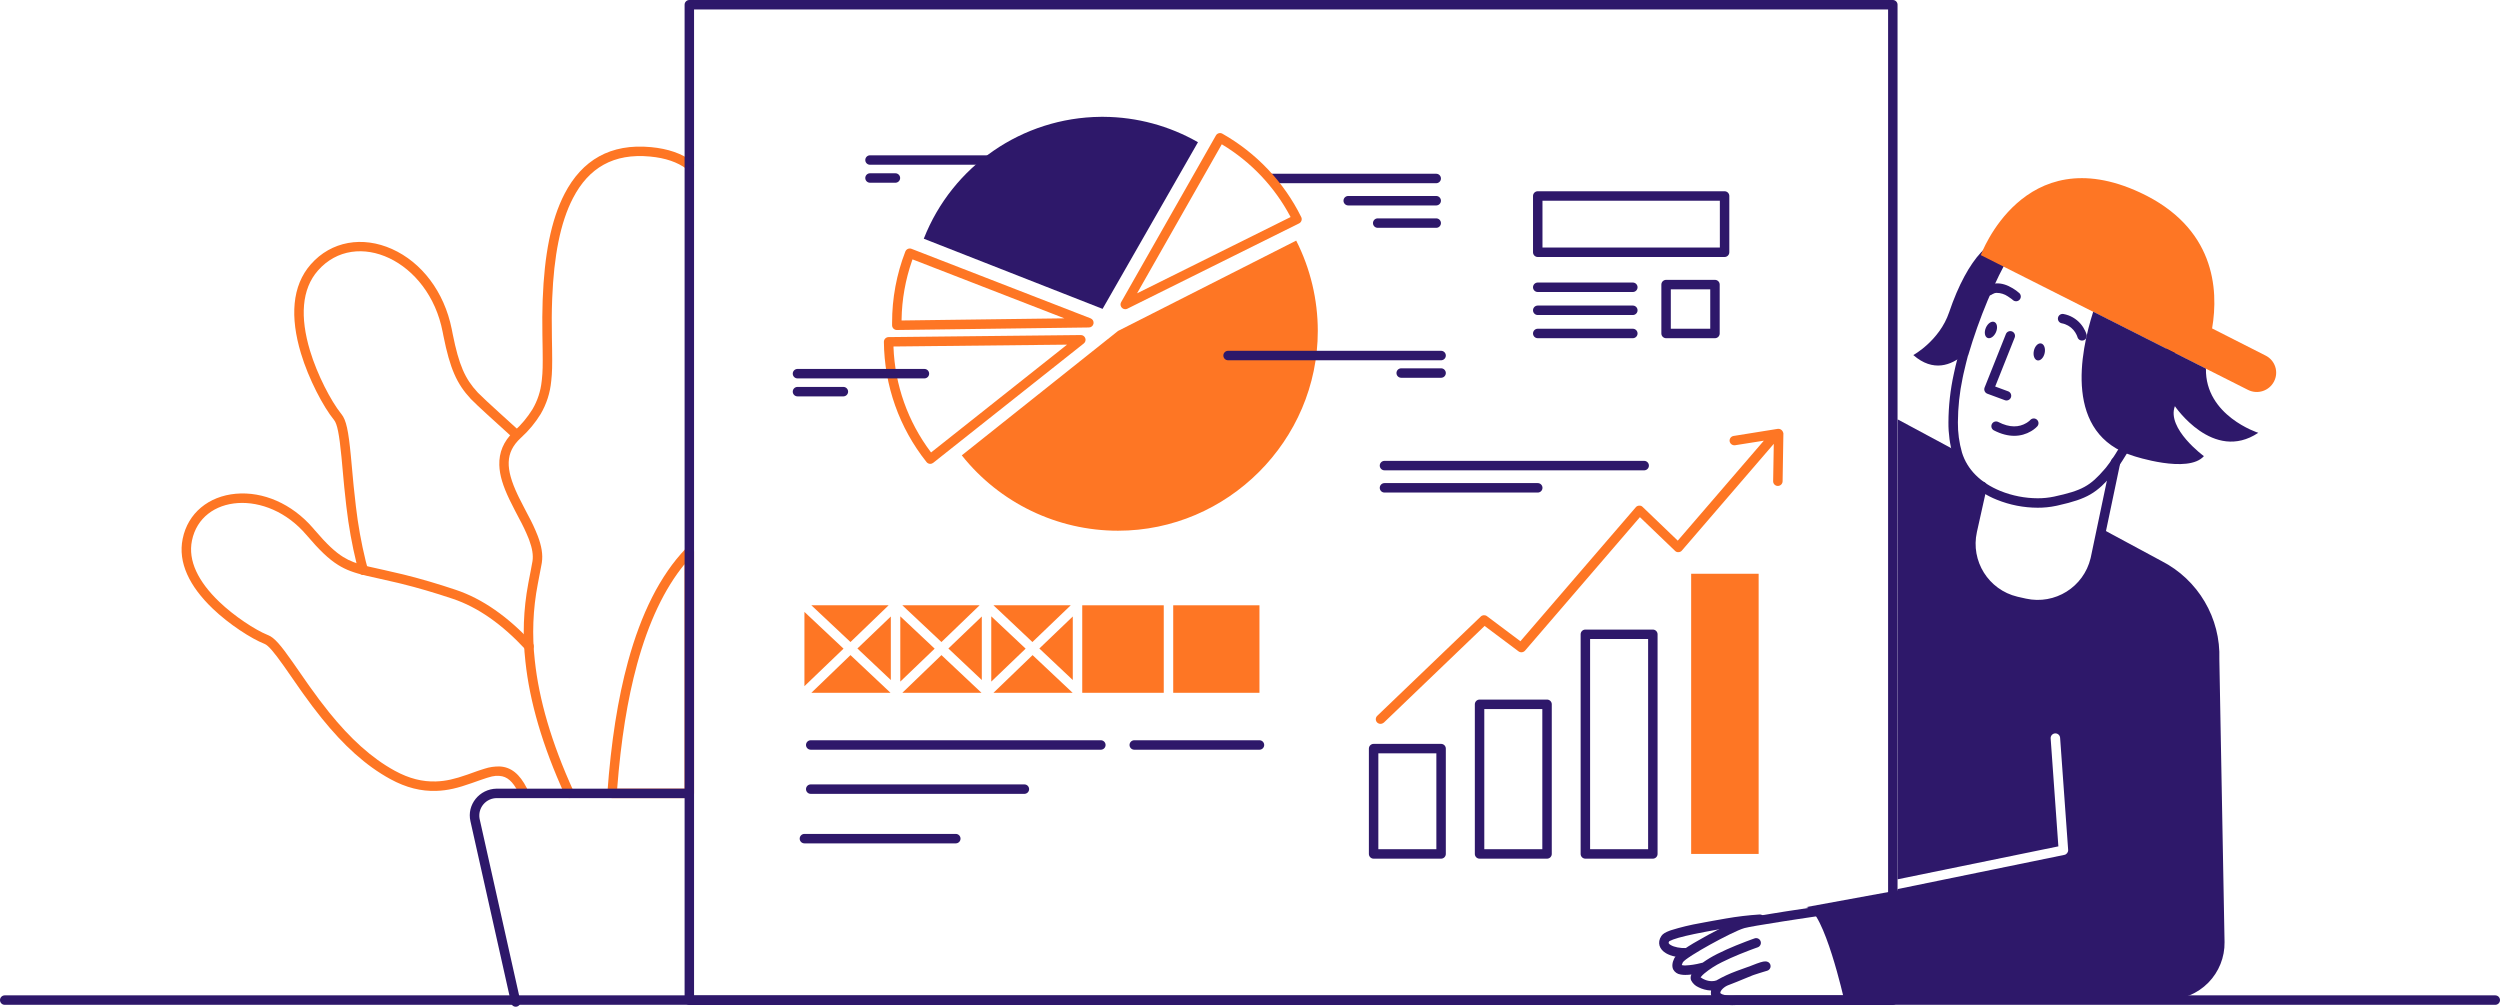
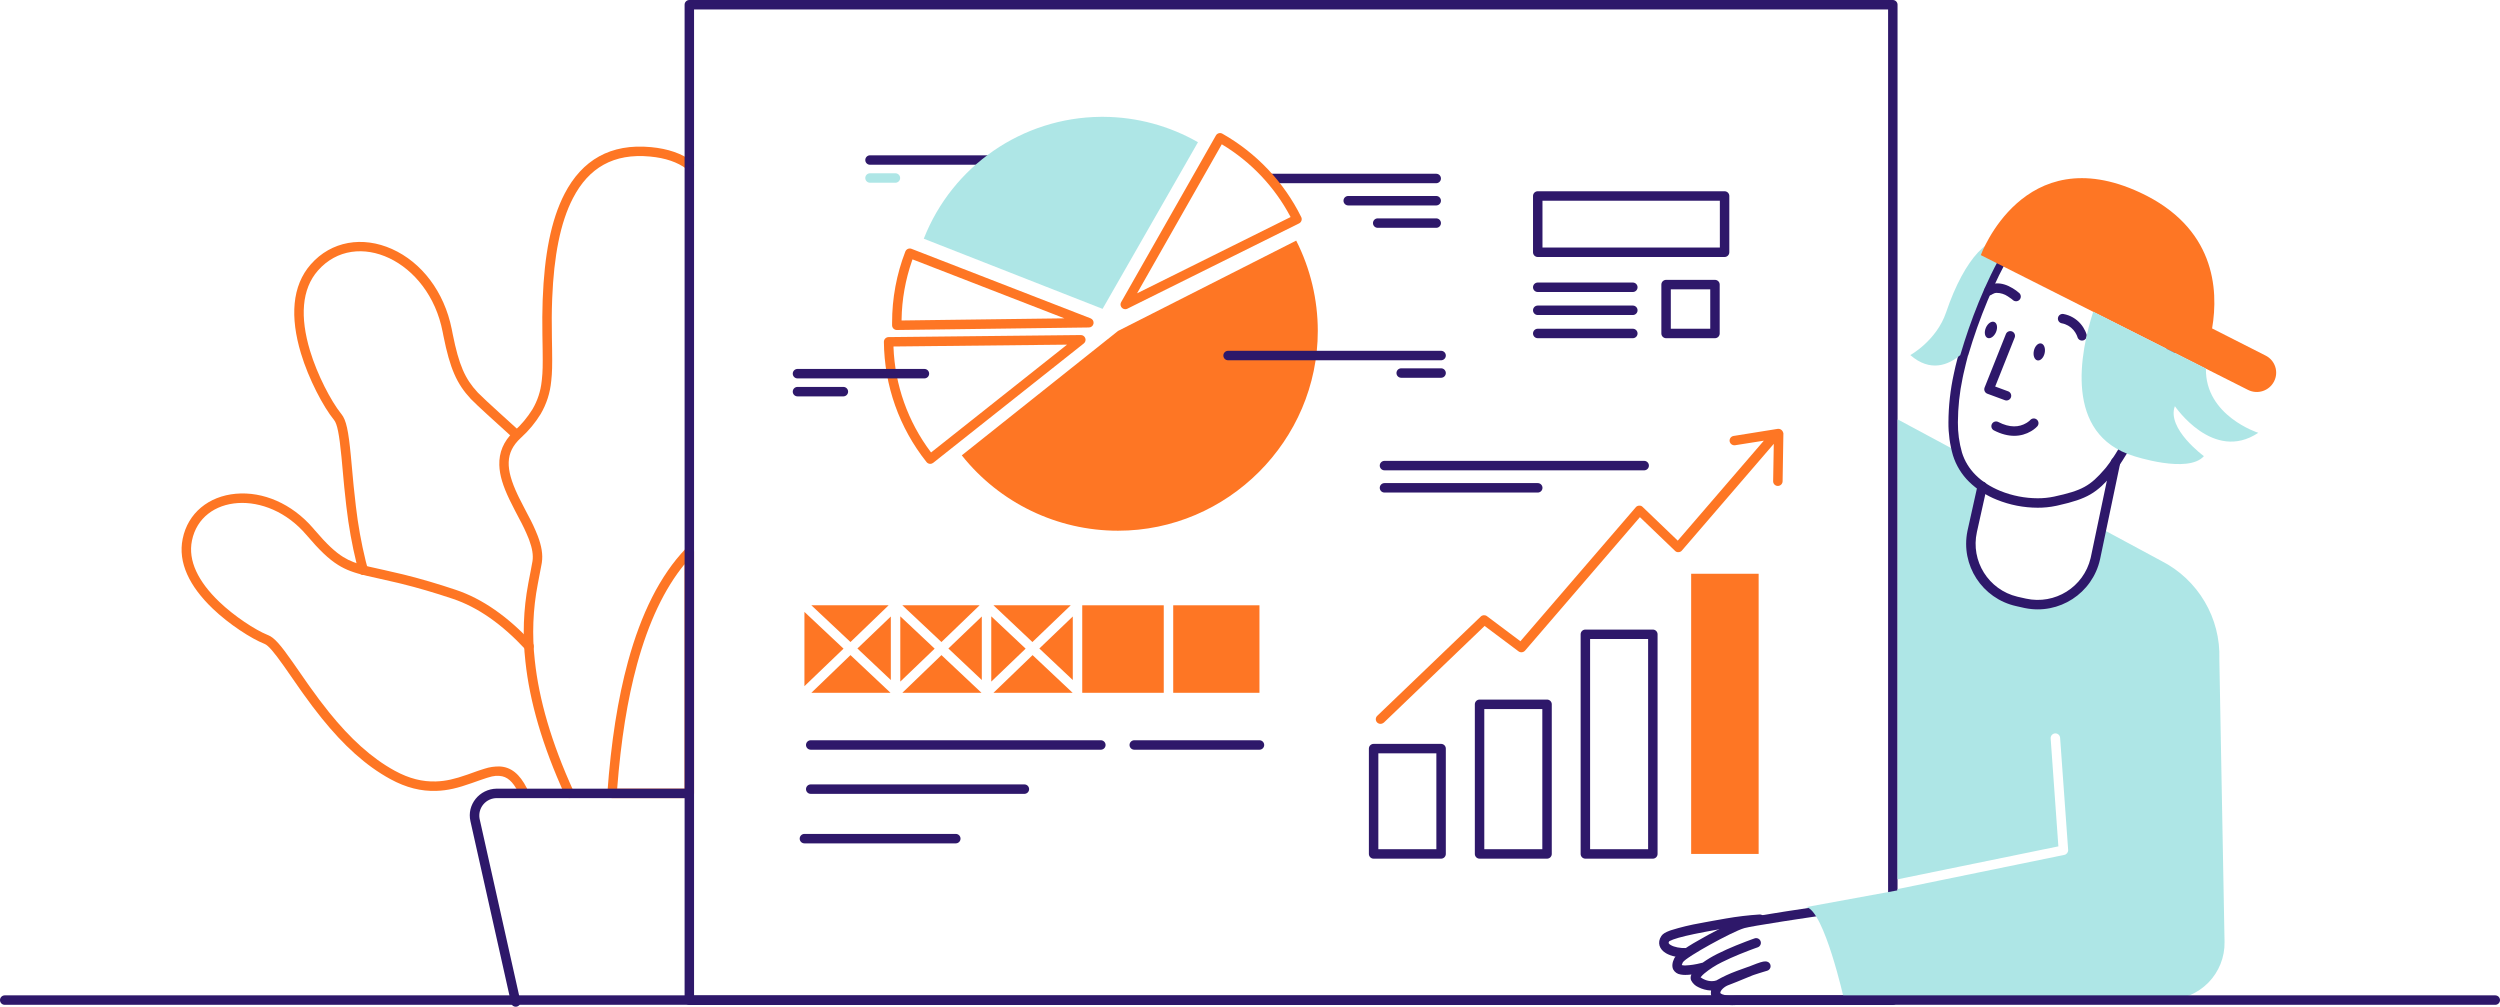
<svg xmlns="http://www.w3.org/2000/svg" viewBox="0 0 1585.6 638.5">
  <g id="graphs_and_statistics_outline_II" data-name="graphs and statistics/outline_II" transform="translate(2.6 2.6)">
    <g id="graphs_and_statistics_outline_II-2" data-name="graphs and statistics/outline_II">
      <g id="graphs_and_statistics_outline_II-3" data-name="graphs and statistics_outline_II">
        <g id="flower_1_" transform="translate(115 93)">
          <g id="leaves_1_">
            <g id="leaf_IV_1_" transform="translate(72 60)">
              <path id="Path" d="M10.529,14.177C23.51-.563,43.377-3.859,62.046,4.522,80.732,12.911,95.118,31.493,99.884,55.27l.472,2.411.164.822c3.947,19.6,7.747,28.251,15.8,36.919l.28.3c4.264,4.432,22.753,20.943,25.431,23.452a3,3,0,1,1-4.1,4.378l-2.583-2.357c-6.035-5.469-19.816-17.872-23.284-21.539l-.137-.146c-8.906-9.586-13.139-19.224-17.287-39.818q-.251-1.247-.505-2.565c-8.709-45.49-55.049-66.293-79.1-38.981C4.647,29.933,3.6,47.719,10,68.969c4.613,15.316,13.293,31.91,19.623,39.848l.282.35c3.119,3.835,4.464,10.639,6,26.487l1.477,16.056.314,3.253c.451,4.577.9,8.666,1.394,12.706a282.075,282.075,0,0,0,6.21,34.616q.658,2.617,1.37,5.167a3,3,0,1,1-5.779,1.615q-.734-2.626-1.41-5.319A287.893,287.893,0,0,1,33.134,168.4l-.229-1.893c-.413-3.482-.795-7.042-1.18-10.951l-.4-4.19c-.339-3.644-1.077-11.822-1.225-13.4l-.164-1.722c-1.384-14.24-2.661-20.81-4.679-23.291-6.851-8.4-16.091-25.966-21-42.255C-2.679,47.67-1.514,27.851,10.529,14.177Z" transform="translate(-2.98 -2.159)" fill="#fe7624" />
            </g>
            <g id="leaf_II_1_" transform="translate(0 220)">
              <path id="Path-2" data-name="Path" d="M34.433.191C51.6-1.342,69.878,6.4,83.3,21.906l1.3,1.518c7.505,8.741,12.78,13.7,17.923,16.892,4.256,2.644,8.529,4.225,15.686,5.954l1.029.242c2.6.586,15.466,3.429,20.74,4.721l2.185.542c9.852,2.473,20.012,5.432,31.624,9.321C191,66.833,207.176,78.333,222.537,94.9a3,3,0,1,1-4.4,4.079c-14.726-15.884-30.1-26.809-46.253-32.195-11.891-3.982-22.217-6.971-32.26-9.461l-2.695-.654c-6.355-1.505-18.525-4.187-19.487-4.415-8.109-1.925-13.063-3.723-18.087-6.844C93.381,41.7,87.5,36.1,79.152,26.284,54.177-3.1,12.516.622,6.576,29.946,3.969,42.613,10.529,55.9,23.9,68.726,33.543,77.97,46.645,86.5,54.44,89.691l.392.158c4.013,1.572,7.906,6.125,15.681,17.221l9.01,12.948,1.62,2.3c4.366,6.145,8.33,11.44,12.4,16.482,13.414,16.619,26.887,29.011,41.737,37.111,9.1,4.982,17.588,7.025,26.045,6.749,6.346-.207,11.949-1.534,19.916-4.321l5.895-2.108,1.4-.488c1.333-.457,2.474-.825,3.573-1.147a28.826,28.826,0,0,1,9.735-1.434c7.08.387,12.572,4.711,17.172,13.827a3,3,0,1,1-5.357,2.7c-3.638-7.21-7.3-10.172-11.882-10.522l-.541-.031c-3.041-.146-4.588.161-12.359,2.87l-4.9,1.728c-8.892,3.151-15.167,4.682-22.455,4.92-9.534.311-19.088-1.988-29.119-7.481-15.639-8.53-29.662-21.427-43.528-38.607-3.911-4.845-7.714-9.9-11.843-15.683l-1.848-2.608-9.57-13.747-.945-1.342c-6.163-8.708-9.641-12.733-11.918-13.71l-.113-.046c-8.482-3.35-22.526-12.44-32.887-22.375C5.042,58.956-2.412,43.853.7,28.746,4,12.429,17.211,1.728,34.433.191Z" transform="translate(-2.437 -2.641)" fill="#fe7624" />
            </g>
            <path id="Path-3" data-name="Path" d="M41.4,29.935C52.489,8.562,70.505-2.093,96.208.341c10.826,1.012,19.489,4.041,26.114,8.982a3,3,0,1,1-3.587,4.81c-5.686-4.24-13.3-6.9-23.089-7.818C72.462,4.12,56.725,13.426,46.729,32.7c-8.09,15.6-12.083,36.853-13.161,63.38l-.042,1.064c-.3,7.931-.315,14.223-.152,24.33l.125,7.616c.141,10.032.035,14.249-.539,19.418l-.031.273a50.385,50.385,0,0,1-6.7,20.856A68.8,68.8,0,0,1,14.07,184.362l-.594.559c-9.8,9.15-9.6,19.453-1.84,35.9l.78,1.625c.96,1.969,2,4,3.629,7.109l2.349,4.5a111.528,111.528,0,0,1,6,12.879c2.415,6.352,3.36,11.8,2.6,16.844l-.148.9c-.582,3.348-2.239,11.714-2.415,12.67a160.322,160.322,0,0,0-1.89,48.686c2.612,24.435,10.383,51.778,24.617,82.954a3,3,0,1,1-5.458,2.492c-14.494-31.746-22.441-59.711-25.125-84.808a165.812,165.812,0,0,1,1.773-49.4l.27-1.464c.444-2.309,2.144-10.918,2.445-12.918.563-3.741-.144-8.048-2.071-13.274l-.38-1a117.438,117.438,0,0,0-6-12.676l-2.764-5.291c-1.447-2.783-2.4-4.683-3.384-6.733C2.351,215.3.2,208.51.013,201.977-.215,194.028,2.634,187.008,9,180.895l.379-.359a63.962,63.962,0,0,0,11.684-13.96,44.021,44.021,0,0,0,5.819-17.764l.141-1.222c.515-4.755.61-8.865.474-18.507l-.158-9.816c-.118-8.409-.092-14.235.146-21.123l.044-1.227C28.575,69.084,32.708,46.7,41.4,29.935Z" transform="translate(199.071 -2.628)" fill="#fe7624" />
            <path id="Path-4" data-name="Path" d="M52,159.306H3a3,3,0,0,1-2.993-3.217C2.371,123.569,6.652,96.31,13.094,72.752c2.084-7.62,4.417-14.9,6.935-21.63a189.574,189.574,0,0,1,8.388-19.245,145.007,145.007,0,0,1,9.911-16.763A114.894,114.894,0,0,1,49.834.931,2.952,2.952,0,0,1,51.977,0,2.986,2.986,0,0,1,55,3.006v153.3A3,3,0,0,1,52,159.306Zm-3-148.4-.128.156C36.231,26.5,26.14,47.792,18.881,74.335c-6.125,22.4-10.259,48.192-12.638,78.849l-.009.122H49Z" transform="translate(267.6 251.294)" fill="#fe7624" />
          </g>
          <path id="pot_2_" d="M138.353,0a3,3,0,0,1,.176,5.995L138.353,6h-121A11.074,11.074,0,0,0,6.223,19.079L32.081,134.645a3,3,0,0,1-5.812,1.481l-.043-.171L.429,20.672C-1.986,10.165,6.095.2,17.021,0l.332,0Z" transform="translate(180.347 404.6)" fill="#2e186a" />
        </g>
        <g id="whiteboard_2_" transform="translate(434)">
          <path id="shape_15_" d="M766.3,637.4H3a3,3,0,0,1-3-3V3A3,3,0,0,1,3,0H766.3a3,3,0,0,1,3,3V634.4A3,3,0,0,1,766.3,637.4ZM6,6V631.4H763.3V6Z" transform="translate(-2.4 -2.6)" fill="#2e186a" />
          <g id="graph_5_" transform="translate(434 269)">
            <path id="Rectangle" d="M45.8,72.8H3a3,3,0,0,1-3-3V3A3,3,0,0,1,3,0H45.8a3,3,0,0,1,3,3V69.8A3,3,0,0,1,45.8,72.8ZM6,6V66.8H42.8V6Z" transform="translate(-2.4 200.2)" fill="#2e186a" />
            <path id="Rectangle-2" data-name="Rectangle" d="M45.8,100.9H3a3,3,0,0,1-3-3V3A3,3,0,0,1,3,0H45.8a3,3,0,0,1,3,3V97.9A3,3,0,0,1,45.8,100.9ZM6,6V94.9H42.8V6Z" transform="translate(64.8 172.1)" fill="#2e186a" />
            <path id="Rectangle-3" data-name="Rectangle" d="M45.8,145.3H3a3,3,0,0,1-3-3V3A3,3,0,0,1,3,0H45.8a3,3,0,0,1,3,3V142.3A3,3,0,0,1,45.8,145.3ZM6,6H6V139.3H42.8V6H6Z" transform="translate(131.9 127.7)" fill="#2e186a" />
            <rect id="Rectangle-4" data-name="Rectangle" width="42.8" height="177.7" transform="translate(202 92.3)" fill="#fe7624" />
            <path id="arrow_1_" d="M257.313.725a3.1,3.1,0,0,0-2.4-.7l-28,4.5a3.011,3.011,0,0,0-2.5,3.4,3.09,3.09,0,0,0,3.4,2.5l18.3-2.9-54.6,63.4-22.3-21.4a2.651,2.651,0,0,0-2.2-.8,2.814,2.814,0,0,0-2.1,1l-73.2,85-21.2-15.9a3.028,3.028,0,0,0-3.9.2l-65.7,63a2.988,2.988,0,0,0-.1,4.2,3.1,3.1,0,0,0,2.2.9,3.439,3.439,0,0,0,2.1-.8l63.9-61.3,21.5,16.1a3.077,3.077,0,0,0,4.1-.4l72.9-84.7,22.3,21.4a2.651,2.651,0,0,0,2.2.8,2.814,2.814,0,0,0,2.1-1l58.3-67.7-.4,23.7a2.946,2.946,0,0,0,3,3h0a3.009,3.009,0,0,0,3-3l.5-30.3A3.738,3.738,0,0,0,257.313.725Z" transform="translate(1.987 0.375)" fill="#fe7624" />
          </g>
          <g id="layout_II_1_" transform="translate(73 381)">
            <g id="lines_8_" transform="translate(0 88)">
              <path id="Path-5" data-name="Path" d="M187,0a3,3,0,0,1,.176,5.995L187,6H3A3,3,0,0,1,2.824.005L3,0Z" transform="translate(1.6 -2.1)" fill="#2e186a" />
              <path id="Path-6" data-name="Path" d="M138.5,0a3,3,0,0,1,.176,5.995L138.5,6H3A3,3,0,0,1,2.824.005L3,0Z" transform="translate(1.6 25.9)" fill="#2e186a" />
              <path id="Path-7" data-name="Path" d="M99,0a3,3,0,0,1,.176,5.995L99,6H3A3,3,0,0,1,2.824.005L3,0Z" transform="translate(-2.4 57.3)" fill="#2e186a" />
              <path id="Path-8" data-name="Path" d="M82.4,0a3,3,0,0,1,.176,5.995L82.4,6H3A3,3,0,0,1,2.824.005L3,0Z" transform="translate(206.8 -2.1)" fill="#2e186a" />
            </g>
            <g id="oragne_bar">
              <path id="Path-9" data-name="Path" d="M0,20.3l21.2,20V0Z" transform="translate(91.9 7.4)" fill="#fe7624" />
              <path id="Path-10" data-name="Path" d="M0,41.4,21.8,20.5,0,0Z" transform="translate(61.4 7.3)" fill="#fe7624" />
              <path id="Path-11" data-name="Path" d="M49,0H0L24.7,23.3Z" transform="translate(120.5 0.3)" fill="#fe7624" />
              <path id="Path-12" data-name="Path" d="M24.8,0,0,23.9H50.2Z" transform="translate(62.7 31.9)" fill="#fe7624" />
              <path id="Path-13" data-name="Path" d="M0,41.4,21.8,20.5,0,0Z" transform="translate(119.1 7.3)" fill="#fe7624" />
              <path id="Path-14" data-name="Path" d="M0,0V47.1L24.8,23.3Z" transform="translate(0.6 4.5)" fill="#fe7624" />
              <path id="Path-15" data-name="Path" d="M24.8,0,0,23.9H50.2Z" transform="translate(5 31.9)" fill="#fe7624" />
              <path id="Path-16" data-name="Path" d="M49,0H0L24.8,23.3Z" transform="translate(5 0.3)" fill="#fe7624" />
              <path id="Path-17" data-name="Path" d="M21.2,40.3V0L0,20.3Z" transform="translate(149.6 7.4)" fill="#fe7624" />
              <path id="Path-18" data-name="Path" d="M0,20.3l21.2,20V0Z" transform="translate(34.2 7.4)" fill="#fe7624" />
              <path id="Path-19" data-name="Path" d="M24.8,0,0,23.9H50.2Z" transform="translate(120.5 31.9)" fill="#fe7624" />
              <path id="Path-20" data-name="Path" d="M49,0H0L24.8,23.3Z" transform="translate(62.7 0.3)" fill="#fe7624" />
              <path id="Path-21" data-name="Path" d="M51.7,0H0V55.5H51.7Z" transform="translate(176.8 0.3)" fill="#fe7624" />
              <path id="Path-22" data-name="Path" d="M54.7,0H0V55.5H54.7Z" transform="translate(234.5 0.3)" fill="#fe7624" />
              <path id="Path-23" data-name="Path" d="M.4.45c.1.1.1.1.2.1V.45Z" transform="translate(170.2 55.35)" fill="#fe7624" />
            </g>
          </g>
          <g id="layout_3_" transform="translate(538 121)">
            <path id="Rectangle-5" data-name="Rectangle" d="M34,37H3a3,3,0,0,1-3-3V3A3,3,0,0,1,3,0H34a3,3,0,0,1,3,3V34A3,3,0,0,1,34,37ZM6,6V31H31V6Z" transform="translate(79.1 53.9)" fill="#2e186a" />
            <path id="Rectangle-6" data-name="Rectangle" d="M121.5,41.7H3a3,3,0,0,1-3-3V3A3,3,0,0,1,3,0H121.5a3,3,0,0,1,3,3V38.7A3,3,0,0,1,121.5,41.7ZM6,6V35.7H118.5V6Z" transform="translate(-2.3 -2.3)" fill="#2e186a" />
            <path id="Path-24" data-name="Path" d="M63.3,0a3,3,0,0,1,.176,5.995L63.3,6H3A3,3,0,0,1,2.824.005L3,0Z" transform="translate(-2.3 84.9)" fill="#2e186a" />
            <path id="Path-25" data-name="Path" d="M63.3,0a3,3,0,0,1,.176,5.995L63.3,6H3A3,3,0,0,1,2.824.005L3,0Z" transform="translate(-2.3 70.2)" fill="#2e186a" />
            <path id="Path-26" data-name="Path" d="M63.3,0a3,3,0,0,1,.176,5.995L63.3,6H3A3,3,0,0,1,2.824.005L3,0Z" transform="translate(-2.3 55.6)" fill="#2e186a" />
          </g>
          <g id="lines_7_" transform="translate(441 292)">
            <path id="Path-27" data-name="Path" d="M167.7,0a3,3,0,0,1,.176,5.995L167.7,6H3A3,3,0,0,1,2.824.005L3,0Z" transform="translate(-2.5 -2.3)" fill="#2e186a" />
            <path id="Path-28" data-name="Path" d="M100.2,0a3,3,0,0,1,.176,5.995L100.2,6H3A3,3,0,0,1,2.824.005L3,0Z" transform="translate(-2.5 11.8)" fill="#2e186a" />
          </g>
          <g id="circle_graph_4_" transform="translate(69 71)">
            <path id="Path-29" data-name="Path" d="M99.1,57.3,212.1,0a126.927,126.927,0,0,1,13.7,57.3c0,69.5-57.2,126.7-126.7,126.7A126.586,126.586,0,0,1,0,136.2Z" transform="translate(104.4 79)" fill="#fe7624" />
            <path id="Path-30" data-name="Path" d="M107.7,0a3,3,0,0,1,.176,5.995L107.7,6H3A3,3,0,0,1,2.824.005L3,0Z" transform="translate(297.6 36.6)" fill="#2e186a" />
            <path id="Path-31" data-name="Path" d="M58.8,0a3,3,0,0,1,.176,5.995L58.8,6H3A3,3,0,0,1,2.824.005L3,0Z" transform="translate(346.5 50.7)" fill="#2e186a" />
            <path id="Path-32" data-name="Path" d="M40.1,0a3,3,0,0,1,.176,5.995L40.1,6H3A3,3,0,0,1,2.824.005L3,0Z" transform="translate(365.2 64.9)" fill="#2e186a" />
            <path id="Path-33" data-name="Path" d="M138.1,0a3,3,0,0,1,.176,5.995L138.1,6H3A3,3,0,0,1,2.824.005L3,0Z" transform="translate(270.3 148.9)" fill="#2e186a" />
            <path id="Path-34" data-name="Path" d="M28.3,0a3,3,0,0,1,.176,5.995L28.3,6H3A3,3,0,0,1,2.824.005L3,0Z" transform="translate(380.1 160)" fill="#2e186a" />
            <g id="Group" transform="translate(46 27)">
              <path id="Path-35" data-name="Path" d="M83.5,0a3,3,0,0,1,.176,5.995L83.5,6H3A3,3,0,0,1,2.824.005L3,0Z" transform="translate(-2.8 -2.1)" fill="#2e186a" />
-               <path id="Path-36" data-name="Path" d="M19.1,0a3,3,0,0,1,.176,5.995L19.1,6H3A3,3,0,0,1,2.824.005L3,0Z" transform="translate(-2.8 9.3)" fill="#2e186a" />
+               <path id="Path-36" data-name="Path" d="M19.1,0a3,3,0,0,1,.176,5.995L19.1,6H3A3,3,0,0,1,2.824.005L3,0Z" transform="translate(-2.8 9.3)" fill="#AEE6E6" />
            </g>
            <path id="Path-37" data-name="Path" d="M29.4,81.7h0a2.986,2.986,0,0,1-2.35-1.133A124.147,124.147,0,0,1,0,4.332,3,3,0,0,1,2.968,1.3L124.868,0h.036a2.963,2.963,0,0,1,2.83,2.015,2.934,2.934,0,0,1-.97,3.337l-95.5,75.7A2.968,2.968,0,0,1,29.4,81.7ZM116.169,6.092,6.07,7.267l.016.444a117.947,117.947,0,0,0,23.6,66.447l.233.307Z" transform="translate(55 138.9)" fill="#fe7624" />
            <path id="Path-38" data-name="Path" d="M3,51.7a3,3,0,0,1-3-3V47.1A124.721,124.721,0,0,1,8.4,1.919,3.018,3.018,0,0,1,11.2,0a2.988,2.988,0,0,1,1.085.2l113.6,44.1a3,3,0,0,1-1.047,5.8L3.039,51.7ZM12.949,6.9l-.327.924A118.84,118.84,0,0,0,6.017,45.067l-.007.593,103.3-1.357Z" transform="translate(60.2 83.999)" fill="#fe7624" />
            <path id="Path-39" data-name="Path" d="M3,111.715A3.03,3.03,0,0,1,.4,110.186a2.911,2.911,0,0,1,0-2.968l60.1-105.7A3,3,0,0,1,64.594.391a124.111,124.111,0,0,1,29,22.711,123.093,123.093,0,0,1,21.013,30.172,3.005,3.005,0,0,1-1.356,4.013l-108.9,54.1A3.021,3.021,0,0,1,3,111.715ZM64.222,7.121,10.477,101.643l97.389-48.382-.189-.359a117.828,117.828,0,0,0-43.1-45.568Z" transform="translate(205.085 10.799)" fill="#fe7624" />
-             <path id="Path-40" data-name="Path" d="M173.9,16.1A121.894,121.894,0,0,0,114.2,0h-2A121.762,121.762,0,0,0,0,77.3l113.4,44.5Z" transform="translate(80.3 0.5)" fill="#2e186a" />
+             <path id="Path-40" data-name="Path" d="M173.9,16.1A121.894,121.894,0,0,0,114.2,0h-2A121.762,121.762,0,0,0,0,77.3l113.4,44.5Z" transform="translate(80.3 0.5)" fill="#AEE6E6" />
            <path id="Path-41" data-name="Path" d="M83.5,0a3,3,0,0,1,.176,5.995L83.5,6H3A3,3,0,0,1,2.824.005L3,0Z" transform="translate(-2.8 160.4)" fill="#2e186a" />
            <path id="Path-42" data-name="Path" d="M32.1,0a3,3,0,0,1,.176,5.995L32.1,6H3A3,3,0,0,1,2.824.005L3,0Z" transform="translate(-2.8 171.8)" fill="#2e186a" />
          </g>
        </g>
        <g id="man_7_" transform="translate(1052 110)">
          <g id="hand_II_7_" transform="translate(0 463)">
            <path id="Path-43" data-name="Path" d="M63.732.006a3,3,0,0,1,.374,5.988A188.984,188.984,0,0,0,44.926,8.2l-8.46,1.486-3.665.661c-.927.17-1.82.335-2.69.5l-1.291.244c-9.329,1.775-16.028,3.342-19.927,4.78A15.449,15.449,0,0,0,6.77,16.8c-.121.068-.224.131-.306.186l-.119.084c-.586.946-.407,1.444.921,2.254l.172.1c2.148,1.263,5.839,2.008,9.676,1.875a3,3,0,1,1,.207,6c-4.894.169-9.692-.8-12.924-2.7C.115,22.08-1.36,17.848,1.412,13.653c.941-1.432,2.674-2.406,5.4-3.413l.619-.222A147.572,147.572,0,0,1,26.369,5.449L29,4.948c1.539-.289,3.143-.583,4.883-.9L42.4,2.545A194.988,194.988,0,0,1,63.732.006Z" transform="translate(-2.319 4.4)" fill="#2e186a" />
            <path id="Path-44" data-name="Path" d="M37.843,64.487c-4.187,0-7.469-.641-9.756-1.906a6.488,6.488,0,0,1-3.66-5.665l-.005-.24a7.115,7.115,0,0,1,.109-1.283l.033-.175-.284-.012A19.194,19.194,0,0,1,16.451,53.1a9.379,9.379,0,0,1-4.606-4.454l-.069-.194a4.6,4.6,0,0,1,.282-3.316l.032-.074-.2.026a30.727,30.727,0,0,1-3.679.25A15.41,15.41,0,0,1,5.354,45.1L5.1,45.045A6.2,6.2,0,0,1,.537,41.86c-.9-1.876-.655-4.39.69-7.079,1.4-2.865,7.819-7.353,20.192-14.125l1.86-1.01c8.507-4.577,16.819-8.528,20.215-9.608l.59-.176C46.851,9.09,55.754,7.545,71.3,5.139l3.322-.511c4.2-.643,8.7-1.323,13.4-2.021L99.971.846,105.6.031a3,3,0,0,1,3.3,2.094l.047.171,14.1,58.4a3,3,0,0,1-2.741,3.7l-.175.005h-79.5l-.342.02C39.442,64.464,38.622,64.487,37.843,64.487ZM58.91,36.754a4.777,4.777,0,0,1,.991.1l.085.019a3,3,0,0,1,.158,5.81l-.87.254-1.6.481c-.8.243-1.526.469-2.233.691l-.592.187c-.924.294-1.817.583-2.652.859L51.17,45.5l-3.256,1.324L41.03,49.654c-2.079.846-3.417,1.372-4.769,1.876l-.537.2c-2.951,1.047-5.314,3.535-5.3,4.9,0,.288.2.563,1.135.971a16.482,16.482,0,0,0,6.149.9c.687,0,1.418-.02,2.175-.06l.454-.026.186-.006H116.31L103.746,6.36,96.788,7.375,88.906,8.541c-3.577.533-6.73,1.006-9.639,1.448L69.92,11.426c-13.461,2.1-21.822,3.553-24.178,4.2l-.2.057C41.6,16.813,31.832,21.747,23.9,26.138c-7.446,4.123-16.444,9.558-17.3,11.3a7.23,7.23,0,0,0-.56,1.414l-.034.154L6,39.082l.155.047.215.052A8.883,8.883,0,0,0,8.2,39.34a47.587,47.587,0,0,0,9.872-1.508l1.17-.279.054-.04a69.667,69.667,0,0,1,8.969-5.383l.409-.208c1.768-.892,3.735-1.823,5.847-2.767,3.66-1.636,7.734-3.307,12.109-4.969l1.21-.456c.57-.213,1.145-.426,1.711-.634l1.372-.5,1.222-.433a3,3,0,0,1,2.128,5.608l-1.623.581-1.038.376c-.952.349-1.912.707-2.853,1.065-4.269,1.622-8.236,3.249-11.79,4.838-2.031.908-3.912,1.8-5.591,2.646a56.272,56.272,0,0,0-11.135,7.161A17.141,17.141,0,0,0,18.03,46.68l-.12.158.185.145a11.582,11.582,0,0,0,2.741,1.48,11.723,11.723,0,0,0,4.2.825,8.749,8.749,0,0,0,2.89-.471L28,48.792l.254-.154A82.418,82.418,0,0,1,40.379,43l.653-.252c2.045-.783,4.257-1.584,6.574-2.38l1.422-.482,1.39-.556C55.268,37.4,57.411,36.754,58.91,36.754Z" transform="translate(6.078 -2.6)" fill="#2e186a" />
          </g>
-           <path id="body_5_" d="M262,152.2a67.417,67.417,0,0,0-36.7-62.4L187.6,69.5l-4.1,18.6a37.5,37.5,0,0,1-44.7,28.5l-4.9-1.1a37.5,37.5,0,0,1-28.5-44.7l6.3-28.3c-7.2-5-12.9-11.8-15.6-20.6-.2-.6-.3-1.2-.5-1.7L58,0l-.1,291.7,102-20.9L155,202.3a3.007,3.007,0,0,1,6-.4l5.1,71.1a3.042,3.042,0,0,1-2.4,3.2L57.9,297.9v.8L0,309.3C11.4,311.5,24,368,24,368H229.4a35.94,35.94,0,0,0,35.9-36.5Z" transform="translate(91 153.4)" fill="#2e186a" />
+           <path id="body_5_" d="M262,152.2a67.417,67.417,0,0,0-36.7-62.4L187.6,69.5l-4.1,18.6a37.5,37.5,0,0,1-44.7,28.5l-4.9-1.1a37.5,37.5,0,0,1-28.5-44.7l6.3-28.3c-7.2-5-12.9-11.8-15.6-20.6-.2-.6-.3-1.2-.5-1.7L58,0l-.1,291.7,102-20.9L155,202.3a3.007,3.007,0,0,1,6-.4l5.1,71.1a3.042,3.042,0,0,1-2.4,3.2L57.9,297.9v.8L0,309.3C11.4,311.5,24,368,24,368H229.4a35.94,35.94,0,0,0,35.9-36.5Z" transform="translate(91 153.4)" fill="#AEE6E6" />
          <g id="head_10_" transform="translate(158)">
            <path id="neck_5_" d="M91.865,2.385a3,3,0,0,1,5.9,1.059l-.031.174L84.93,64.653A40.5,40.5,0,0,1,37.3,95.568l-.654-.14-4.9-1.1A40.5,40.5,0,0,1,.833,46.7l.14-.654,6.3-28.3a3,3,0,0,1,5.89,1.131l-.033.173-6.3,28.3A34.495,34.495,0,0,0,32.5,88.345l.556.129,4.9,1.1A34.487,34.487,0,0,0,78.937,63.94l.128-.555Z" transform="translate(34.399 177.499)" fill="#2e186a" />
            <path id="face_11_" d="M56.557,185.853h0A69.543,69.543,0,0,1,30.739,180.8a53.259,53.259,0,0,1-17.63-11.385,40.344,40.344,0,0,1-10.252-16.8A73.117,73.117,0,0,1,0,131.725a146.844,146.844,0,0,1,3.372-30.606c.69-3.321,1.469-6.612,2.315-9.783.1-.366.186-.69.268-.99l.256-.919.243-.853.269-.915V87.65l.018-.063A340.691,340.691,0,0,1,19.008,52.819,267.358,267.358,0,0,1,34.681,20.93l.662-1.125.28-.466A39.781,39.781,0,0,1,50.551,4.647,40.628,40.628,0,0,1,70.163,0a57.14,57.14,0,0,1,5.976.324A75.666,75.666,0,0,1,94.607,4.855a87.037,87.037,0,0,1,9.3,4.094l1.02.535a93.02,93.02,0,0,1,18.09,12.358,68.717,68.717,0,0,1,12.549,14.6A62.035,62.035,0,0,1,142.913,53a70.011,70.011,0,0,1,2.473,18.211,87.265,87.265,0,0,1-3.908,25.969c-.86,2.838-1.835,5.585-2.9,8.167-.744,1.806-1.3,2.991-1.642,3.668l-.159.316-2.746,5.17q-.57,1.065-1.177,2.194l-1.806,3.347c-3.444,6.357-6.751,12.327-9.83,17.743-.436.765-.792,1.388-1.12,1.959l-1.444,2.51c-6.535,11.288-11.194,18.524-14.244,22.122l-.327.384c-4.593,5.385-8.763,9.609-14.19,12.72-4.809,2.757-10.728,4.763-20.43,6.922l-1.205.265A55.276,55.276,0,0,1,56.557,185.853ZM12.413,89.25h0c-.541,2.085-1.978,7.624-2.937,12.023l-.167.783-.3,1.442A139.4,139.4,0,0,0,6,131.683a67.19,67.19,0,0,0,2.588,19.165c3.331,10.793,11.775,19.229,24.418,24.395a63.712,63.712,0,0,0,23.55,4.611A49.272,49.272,0,0,0,66.986,178.8c17.733-3.855,22.854-6.649,32.233-17.586l.774-.911c2.845-3.423,7.493-10.708,13.813-21.654l1.089-1.893L116,134.815c3.326-5.848,6.943-12.389,10.749-19.443l.413-.768c.827-1.534,1.606-2.988,2.316-4.32l1.857-3.5.3-.6c.066-.134.144-.3.231-.484l.342-.743c.177-.4.335-.754.481-1.1l.338-.8c.991-2.406,1.9-4.97,2.7-7.623a81.282,81.282,0,0,0,3.65-24.181c-.193-24.441-12.735-43.442-37.277-56.477a79.941,79.941,0,0,0-9.607-4.3A69.663,69.663,0,0,0,75.508,6.291,51.181,51.181,0,0,0,70.157,6C57.119,6,47.143,11.673,40.5,22.863l-.645,1.1C29.237,42.168,19.521,65.365,12.5,89.277l-.089-.027Z" transform="translate(23.176 23.568)" fill="#2e186a" />
-             <path id="hair_II_1_" d="M31.9,72.041c5.9-20,15.3-45.3,28.3-67.1a28.965,28.965,0,0,1,1.9-2.9c-10.5-8.2-27.6,8.7-39.4,43.6-6.1,18-22.7,27.1-22.7,27.1,12.7,11.1,24.2,6.3,31.7,0C31.8,72.341,31.8,72.041,31.9,72.041Z" transform="translate(0.9 39.859)" fill="#2e186a" />
+             <path id="hair_II_1_" d="M31.9,72.041c5.9-20,15.3-45.3,28.3-67.1a28.965,28.965,0,0,1,1.9-2.9c-10.5-8.2-27.6,8.7-39.4,43.6-6.1,18-22.7,27.1-22.7,27.1,12.7,11.1,24.2,6.3,31.7,0C31.8,72.341,31.8,72.041,31.9,72.041Z" transform="translate(-1.0 39.859)" fill="#AEE6E6" />
            <path id="nose_9_" d="M13.714,1.891a3,3,0,0,1,5.635,2.054l-.06.166L6.926,35.152l8.214,3.035a3,3,0,0,1,1.831,3.687l-.056.167a3,3,0,0,1-3.687,1.831l-.167-.056-11.1-4.1A3,3,0,0,1,.152,35.959l.061-.169Z" transform="translate(45.899 97.399)" fill="#2e186a" />
            <ellipse id="eye_II_13_" cx="5.5" cy="3.5" rx="5.5" ry="3.5" transform="matrix(0.394, -0.919, 0.919, 0.394, 44.745, 100.343)" fill="#2e186a" />
            <ellipse id="eye_13_" cx="5.5" cy="3.5" rx="5.5" ry="3.5" transform="translate(76.18 115.216) rotate(-77.555)" fill="#2e186a" />
            <path id="brow_II_9_" d="M.059,2.412A3,3,0,0,1,3.589.059,18.8,18.8,0,0,1,14.422,6.3a19.534,19.534,0,0,1,2.937,4.587,14.326,14.326,0,0,1,.846,2.265,3,3,0,0,1-5.76,1.671l-.091-.314a10.451,10.451,0,0,0-.448-1.121A13.577,13.577,0,0,0,9.87,10.207,12.819,12.819,0,0,0,2.412,5.942,3,3,0,0,1,.059,2.412Z" transform="translate(92.599 86.499)" fill="#2e186a" />
            <path id="brow_9_" d="M7.334.035c3.589-.262,7.206.951,10.734,3.084a27.078,27.078,0,0,1,4.161,3.043,3,3,0,0,1-4.058,4.419l-.125-.111c-.153-.133-.391-.331-.7-.576a24.142,24.142,0,0,0-2.377-1.641A12.807,12.807,0,0,0,7.772,6.019,5.767,5.767,0,0,0,5,6.938l-.254.173A3,3,0,0,1,1.253,2.233,11.775,11.775,0,0,1,7.334.035Z" transform="translate(45.9 67.128)" fill="#2e186a" />
            <path id="cap_5_" d="M180.6,112.51l-33.9-17.2c4.3-25.2,1.6-64.2-45.7-86.2C27-25.29,0,48.81,0,48.81l169.5,85.5a12.31,12.31,0,0,0,16.5-5.4A12.111,12.111,0,0,0,180.6,112.51Z" transform="translate(43.7 0.39)" fill="#fe7624" />
            <path id="mouth_9_" d="M28.879.745a3,3,0,0,1,.276,4.234,11.962,11.962,0,0,1-1.092,1.06,19.208,19.208,0,0,1-2.823,2.03c-6.363,3.774-14.4,4.254-23.616-.5A3,3,0,0,1,4.377,2.234c7.312,3.776,13.163,3.426,17.8.674a13.235,13.235,0,0,0,1.941-1.392l.246-.222.279-.274A3,3,0,0,1,28.879.745Z" transform="translate(50.399 152.8)" fill="#2e186a" />
-             <path id="hair_9_" d="M78.861,36.1,7.361,0c-8.3,25.9-18.7,77.8,25.6,91.5,0,0,34.6,11.5,44.6.1,0,0-23.8-17.4-18.4-31.7,0,0,24.3,36,52.9,16.9C111.961,76.8,78.261,66,78.861,36.1Z" transform="translate(107.639 85.1)" fill="#2e186a" />
+             <path id="hair_9_" d="M78.861,36.1,7.361,0c-8.3,25.9-18.7,77.8,25.6,91.5,0,0,34.6,11.5,44.6.1,0,0-23.8-17.4-18.4-31.7,0,0,24.3,36,52.9,16.9C111.961,76.8,78.261,66,78.861,36.1Z" transform="translate(107.639 85.1)" fill="#AEE6E6" />
          </g>
        </g>
        <path id="line_8_" d="M1582.6,0a3,3,0,0,1,.176,5.995L1582.6,6H3A3,3,0,0,1,2.824.005L3,0Z" transform="translate(-2.6 628.7)" fill="#2e186a" />
      </g>
    </g>
  </g>
</svg>
